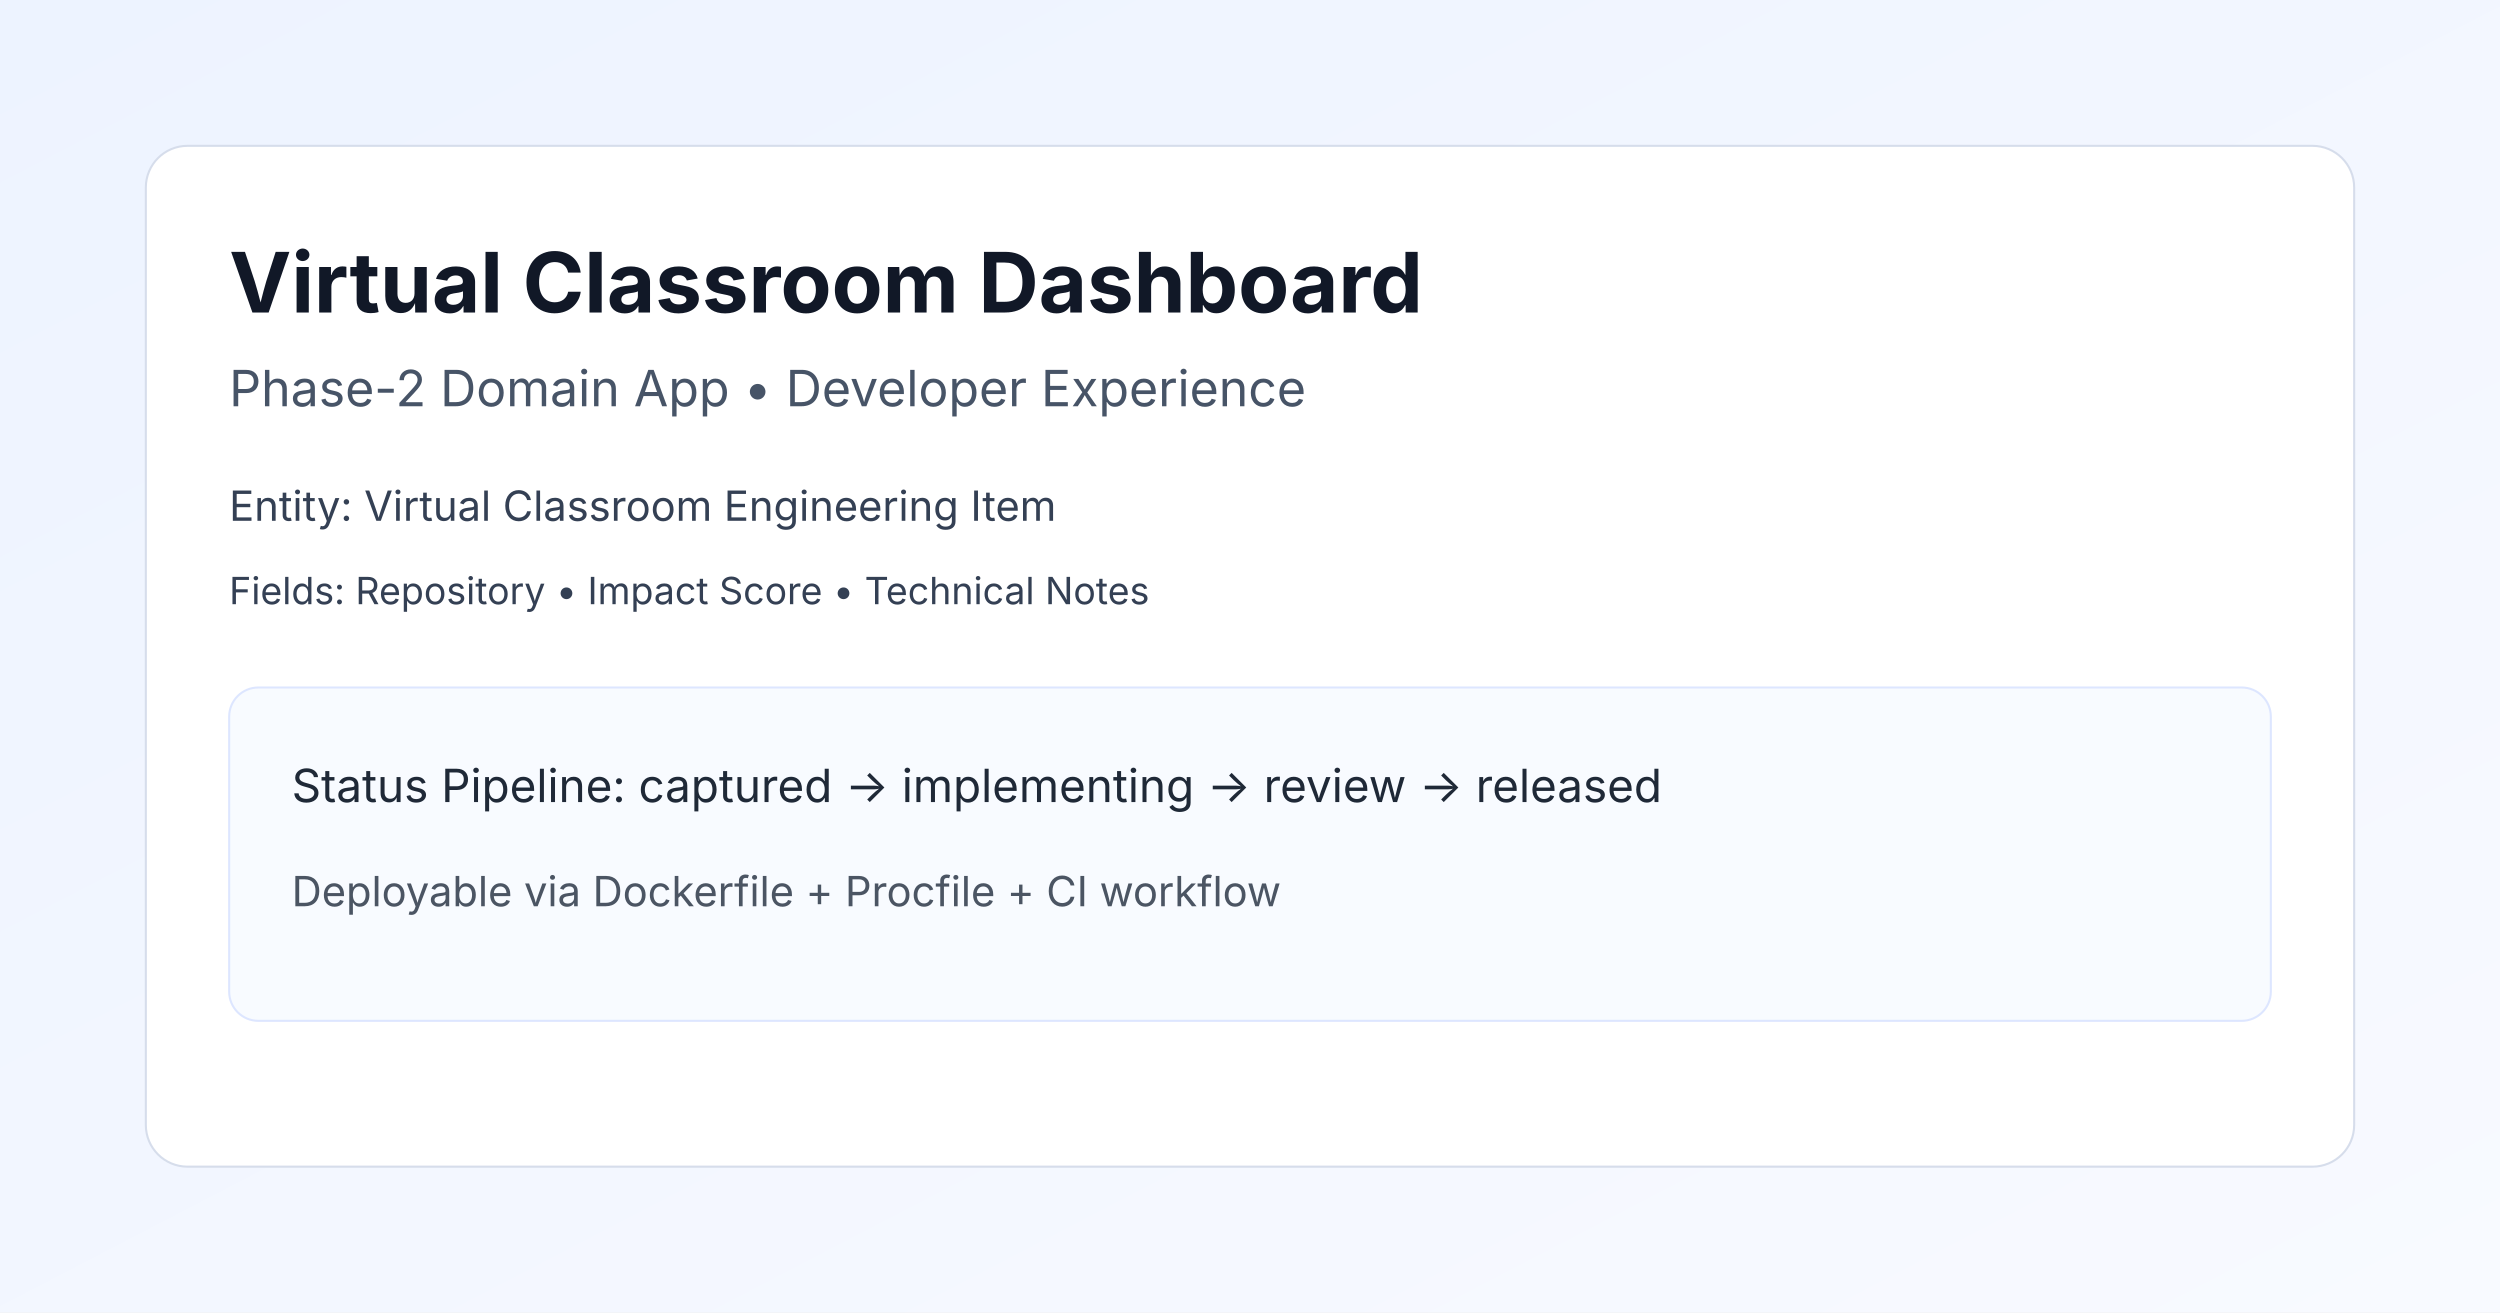
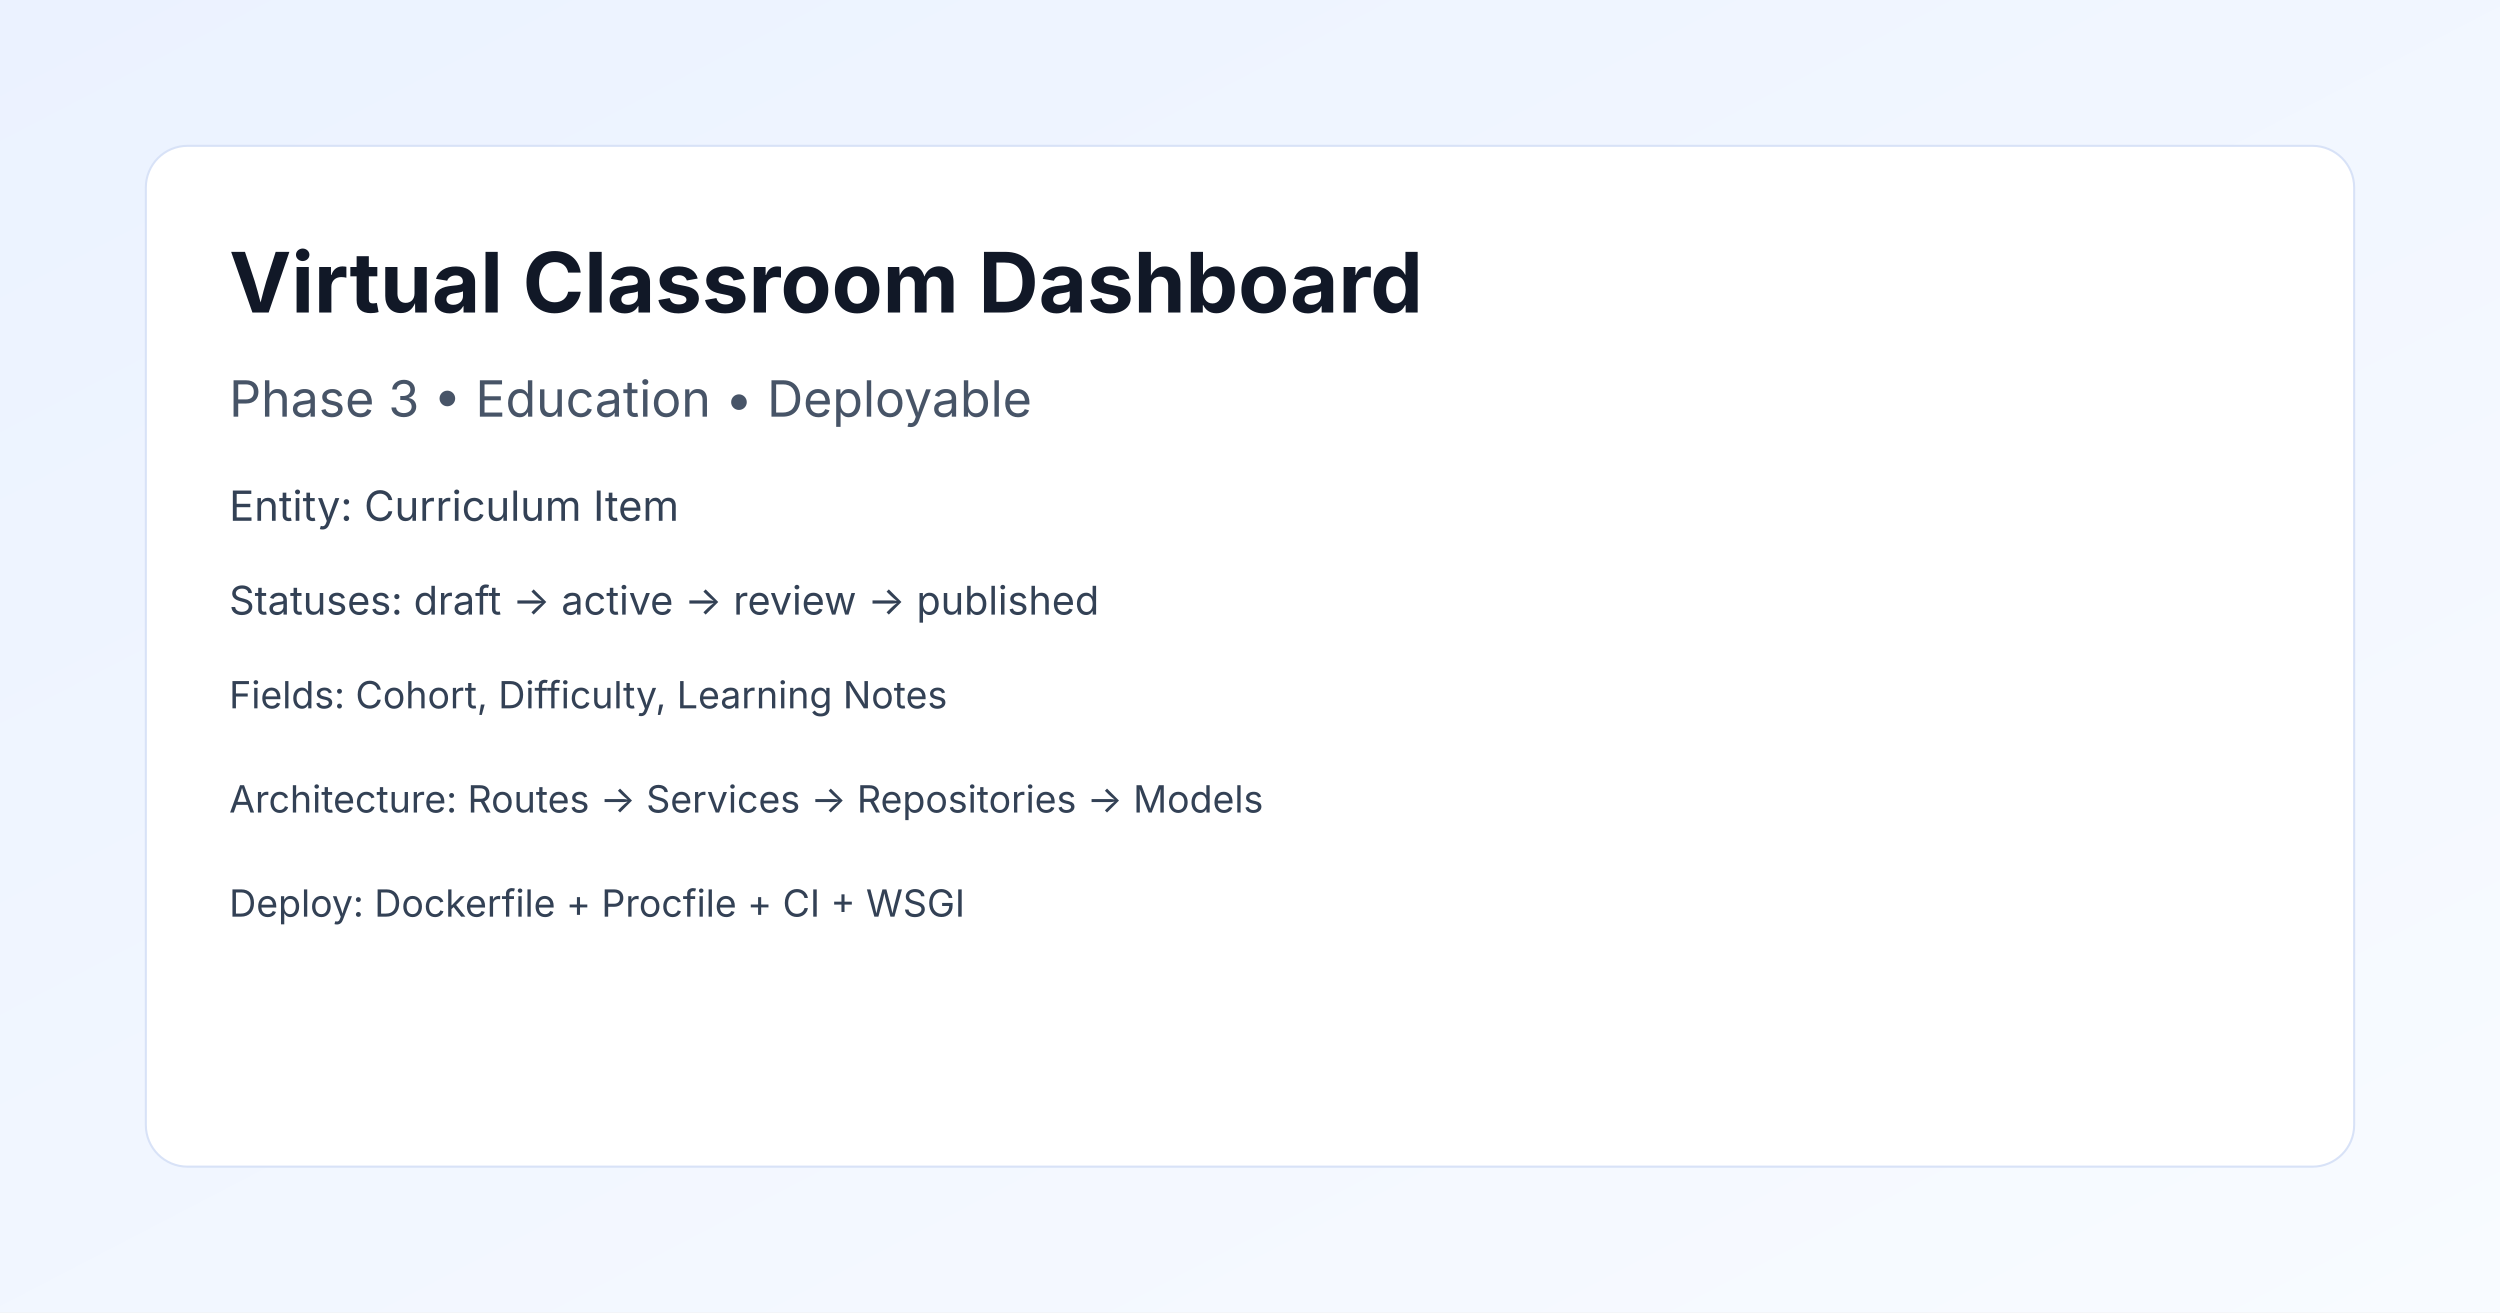
<svg xmlns="http://www.w3.org/2000/svg" width="1200" height="630" viewBox="0 0 1200 630">
  <defs>
    <linearGradient id="bg" x1="0" y1="0" x2="1" y2="1">
-       <stop offset="0%" stop-color="#edf3ff" />
-       <stop offset="100%" stop-color="#f8faff" />
+       <stop offset="0%" stop-color="#ebf2ff" />
+       <stop offset="100%" stop-color="#f8fbff" />
    </linearGradient>
  </defs>
  <rect width="1200" height="630" fill="url(#bg)" />
-   <rect x="70" y="70" width="1060" height="490" rx="20" fill="#fff" stroke="#d6ddeb" />
+   <rect x="70" y="70" width="1060" height="490" rx="20" fill="#ffffff" stroke="#d8e2f7" />
  <text x="110" y="150" font-size="40" font-family="Inter, Arial" fill="#111827" font-weight="700">Virtual Classroom Dashboard</text>
-   <text x="110" y="195" font-size="24" font-family="Inter, Arial" fill="#475467">Phase-2 Domain App • Developer Experience</text>
-   <text x="110" y="250" font-size="20" font-family="Inter, Arial" fill="#344054">Entity: Virtual Classroom Engineering Item</text>
-   <text x="110" y="290" font-size="18" font-family="Inter, Arial" fill="#344054">Fields: Repository • Impact Score • Technical Notes</text>
-   <rect x="110" y="330" width="980" height="160" rx="14" fill="#f8fbff" stroke="#dde6ff" />
-   <text x="140" y="385" font-size="22" font-family="Inter, Arial" fill="#1f2937">Status Pipeline: captured → implementing → review → released</text>
-   <text x="140" y="435" font-size="20" font-family="Inter, Arial" fill="#4b5563">Deployable via Dockerfile + Procfile + CI workflow</text>
+   <text x="110" y="200" font-size="24" font-family="Inter, Arial" fill="#475467">Phase 3 • Education • Deployable</text>
+   <text x="110" y="250" font-size="20" font-family="Inter, Arial" fill="#334155">Entity: Curriculum Item</text>
+   <text x="110" y="295" font-size="19" font-family="Inter, Arial" fill="#334155">Statuses: draft → active → review → published</text>
+   <text x="110" y="340" font-size="18" font-family="Inter, Arial" fill="#334155">Fields: Cohort, Difficulty, Learning Notes</text>
+   <text x="110" y="390" font-size="18" font-family="Inter, Arial" fill="#334155">Architecture: Routes → Services → Repositories → Models</text>
+   <text x="110" y="440" font-size="18" font-family="Inter, Arial" fill="#334155">Deploy: Dockerfile + Procfile + CI + WSGI</text>
</svg>
